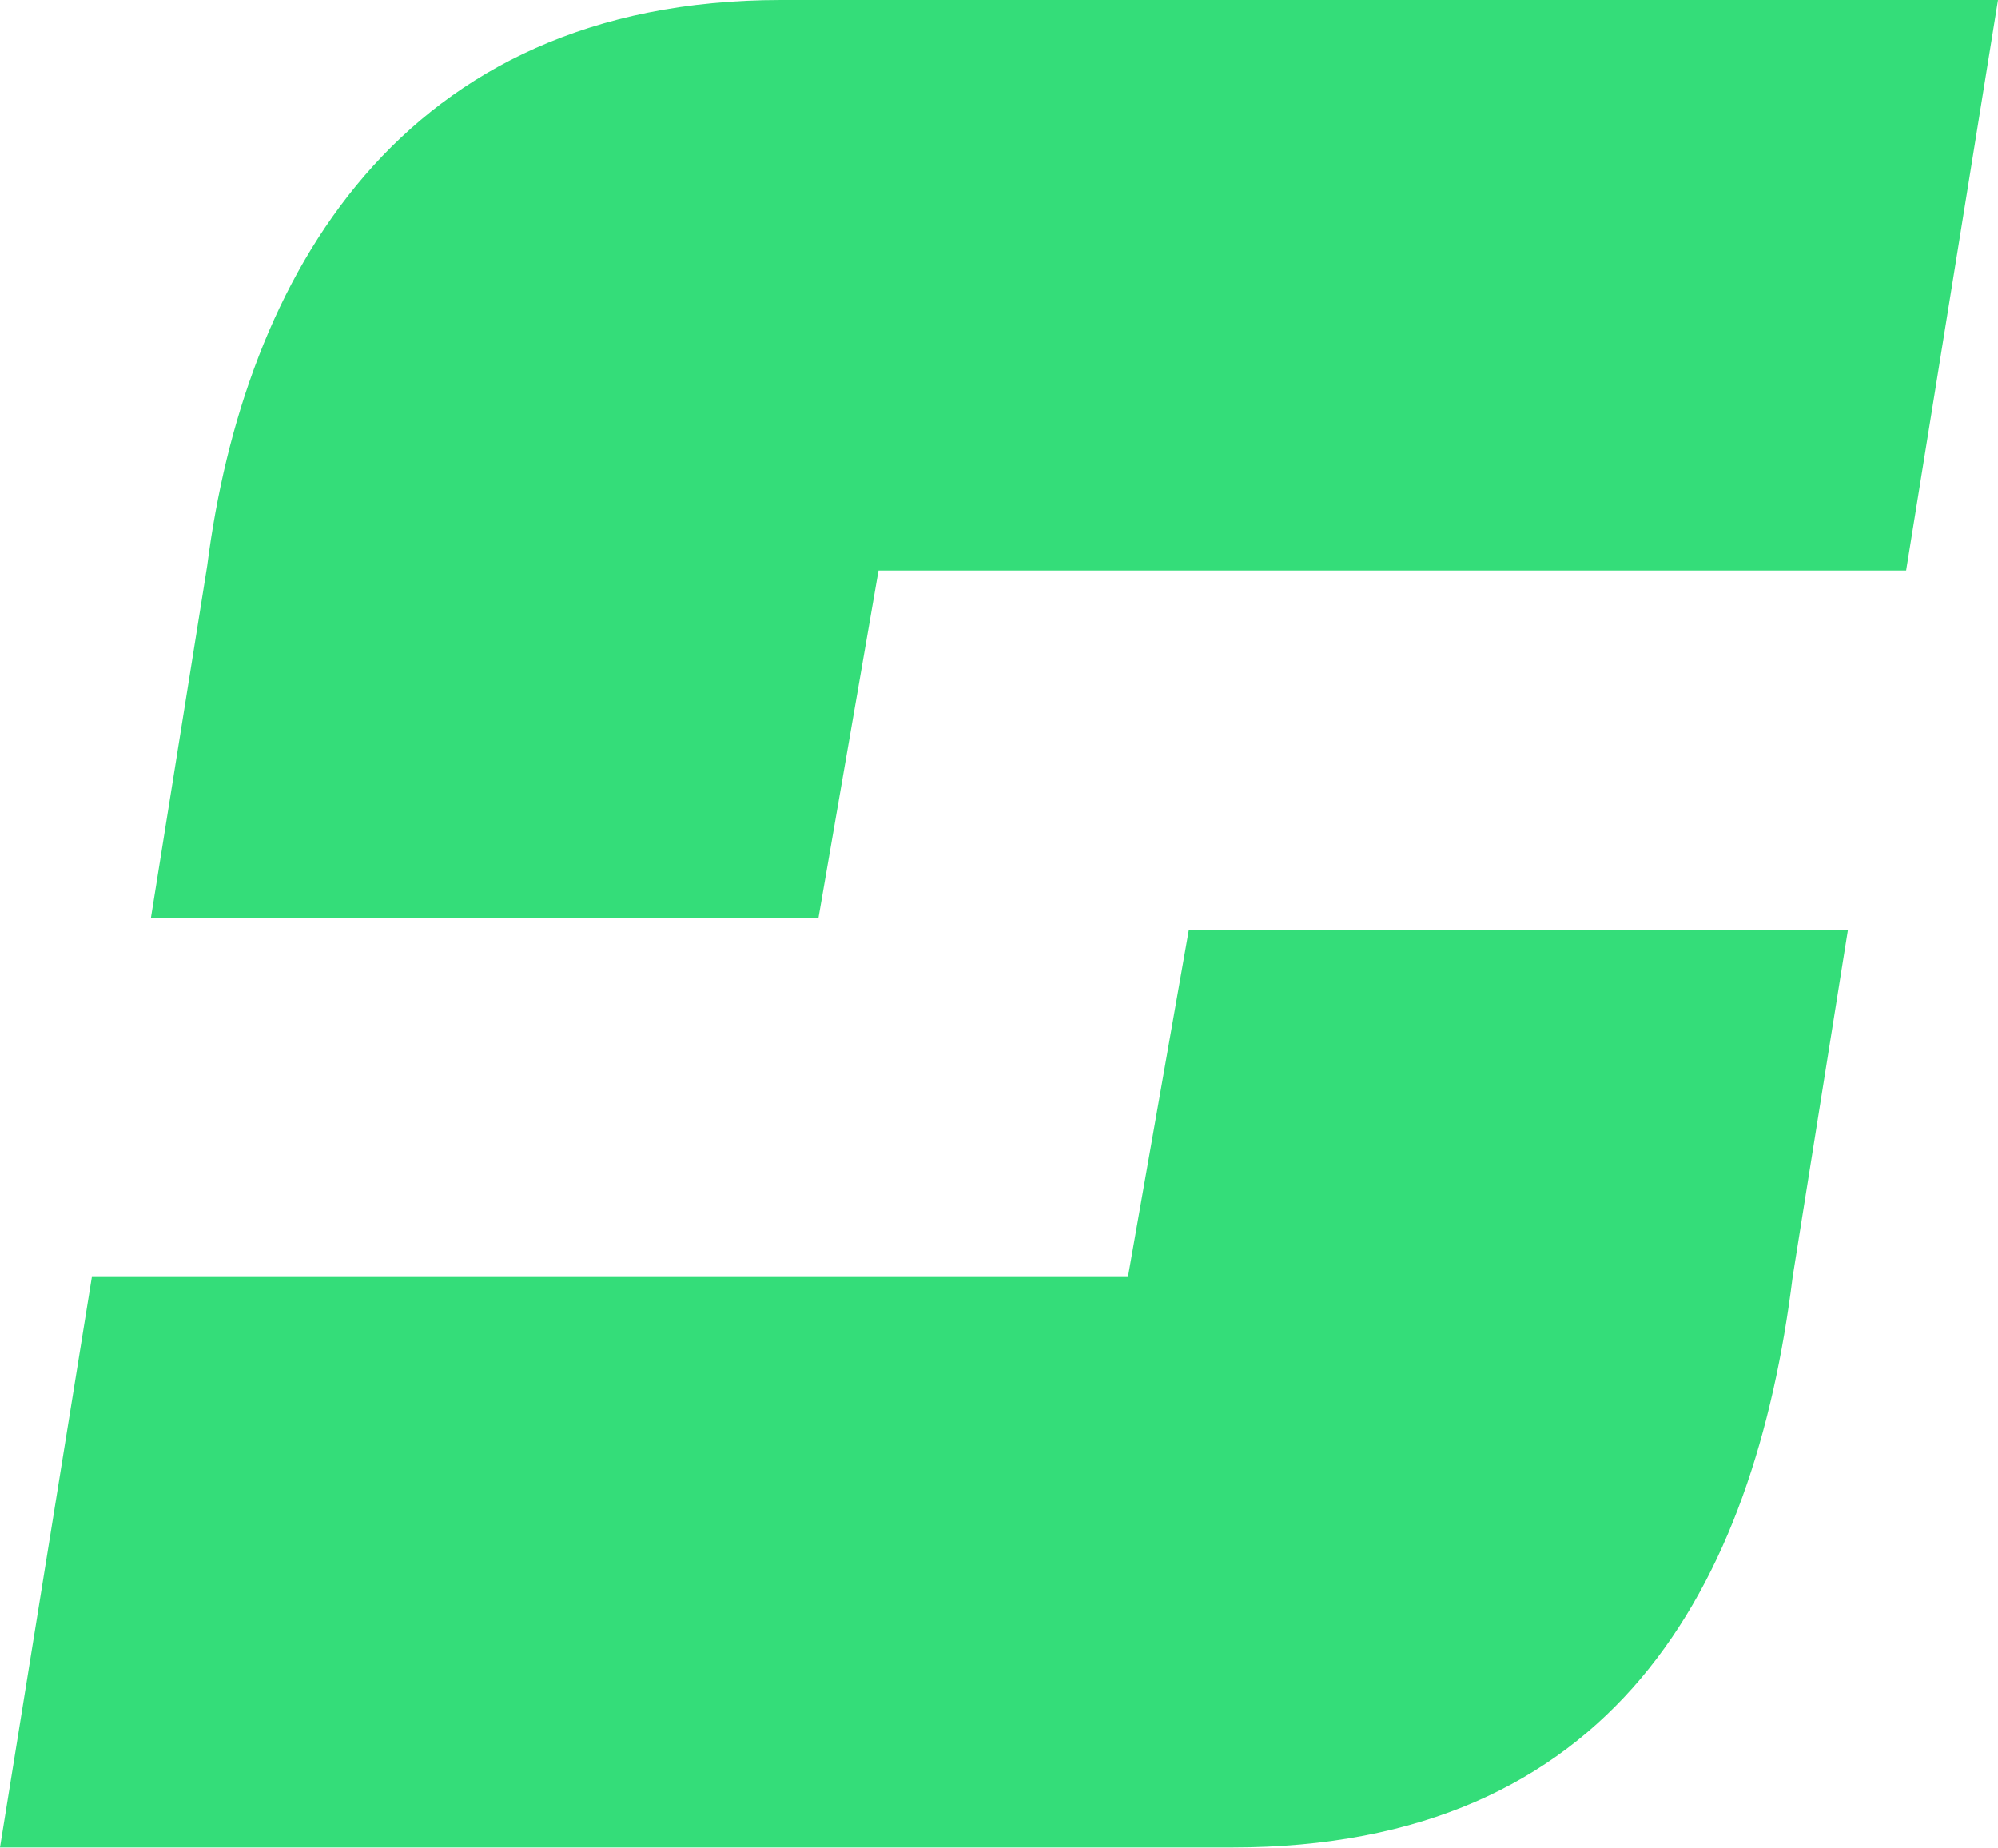
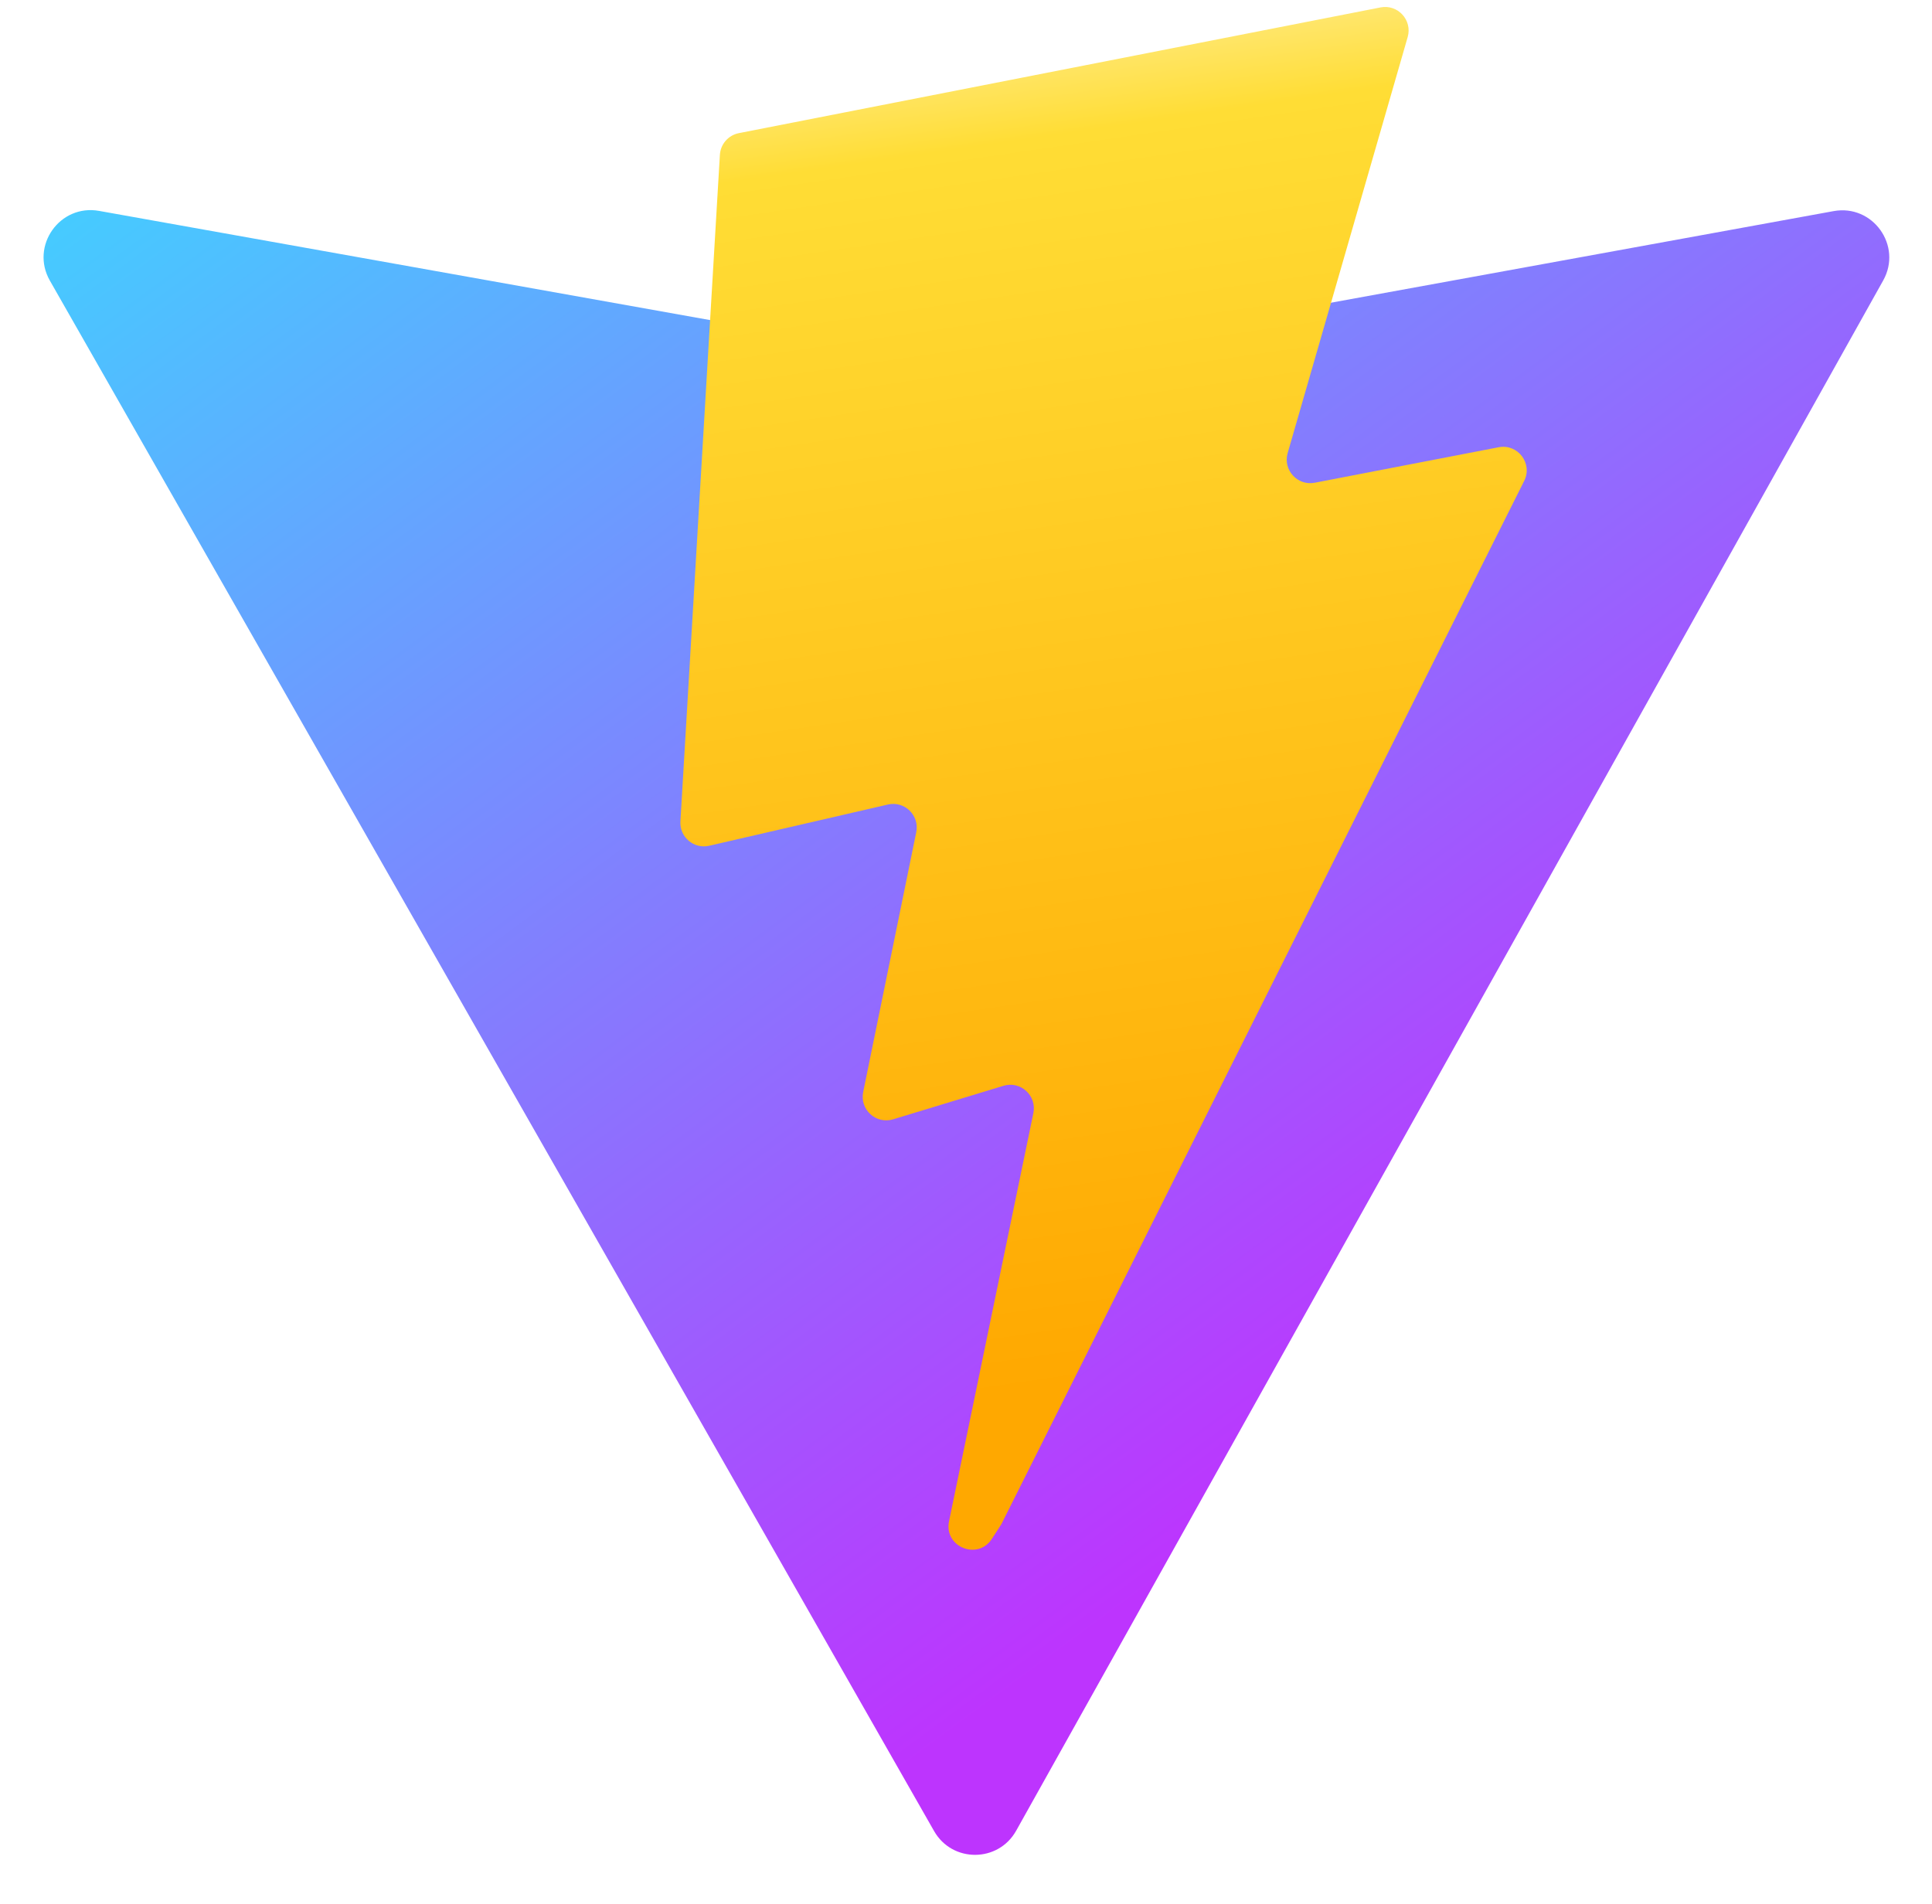
- <svg xmlns="http://www.w3.org/2000/svg" width="53" height="49" fill="none" viewBox="0 0 53 49">
-   <path fill="#34DD79" d="M4.004 24.342l1.492-9.333C6.466 7.407 10.595 0 20.718 0H53l-2.437 15.131H23.304l-1.592 9.21H4.004zM49.02 24.658l-1.467 9.21C46.533 42.08 42.803 49 32.68 49H0L2.437 33.87H29.92l1.616-9.21h17.485z" />
+ <svg xmlns="http://www.w3.org/2000/svg" width="410" height="404" viewBox="0 0 410 404" fill="none">
+   <path d="M399.641 59.525L215.643 388.545C211.844 395.338 202.084 395.378 198.228 388.618L10.582 59.556C6.381 52.19 12.68 43.267 21.028 44.759L205.223 77.682C206.398 77.892 207.601 77.89 208.776 77.676L389.119 44.806C397.439 43.289 403.768 52.143 399.641 59.525Z" fill="url(#paint0_linear)" />
+   <path d="M292.965 1.574L156.801 28.255C154.563 28.694 152.906 30.59 152.771 32.866L144.395 174.33C144.198 177.662 147.258 180.248 150.51 179.498L188.42 170.749C191.967 169.931 195.172 173.055 194.443 176.622L183.18 231.775C182.422 235.487 185.907 238.661 189.532 237.56L212.947 230.446C216.577 229.344 220.065 232.527 219.297 236.242L201.398 322.875C200.278 328.294 207.486 331.249 210.492 326.603L212.5 323.5L323.454 102.072C325.312 98.365 322.108 94.137 318.036 94.923L279.014 102.454C275.347 103.161 272.227 99.746 273.262 96.158L298.731 7.867C299.767 4.273 296.636 0.855 292.965 1.574Z" fill="url(#paint1_linear)" />
+   <defs>
+     <linearGradient id="paint0_linear" x1="6" y1="33" x2="235" y2="344" gradientUnits="userSpaceOnUse">
+       <stop stop-color="#41D1FF" />
+       <stop offset="1" stop-color="#BD34FE" />
+     </linearGradient>
+     <linearGradient id="paint1_linear" x1="194.651" y1="8.818" x2="236.076" y2="292.989" gradientUnits="userSpaceOnUse">
+       <stop stop-color="#FFEA83" />
+       <stop offset="0.083" stop-color="#FFDD35" />
+       <stop offset="1" stop-color="#FFA800" />
+     </linearGradient>
+   </defs>
</svg>
